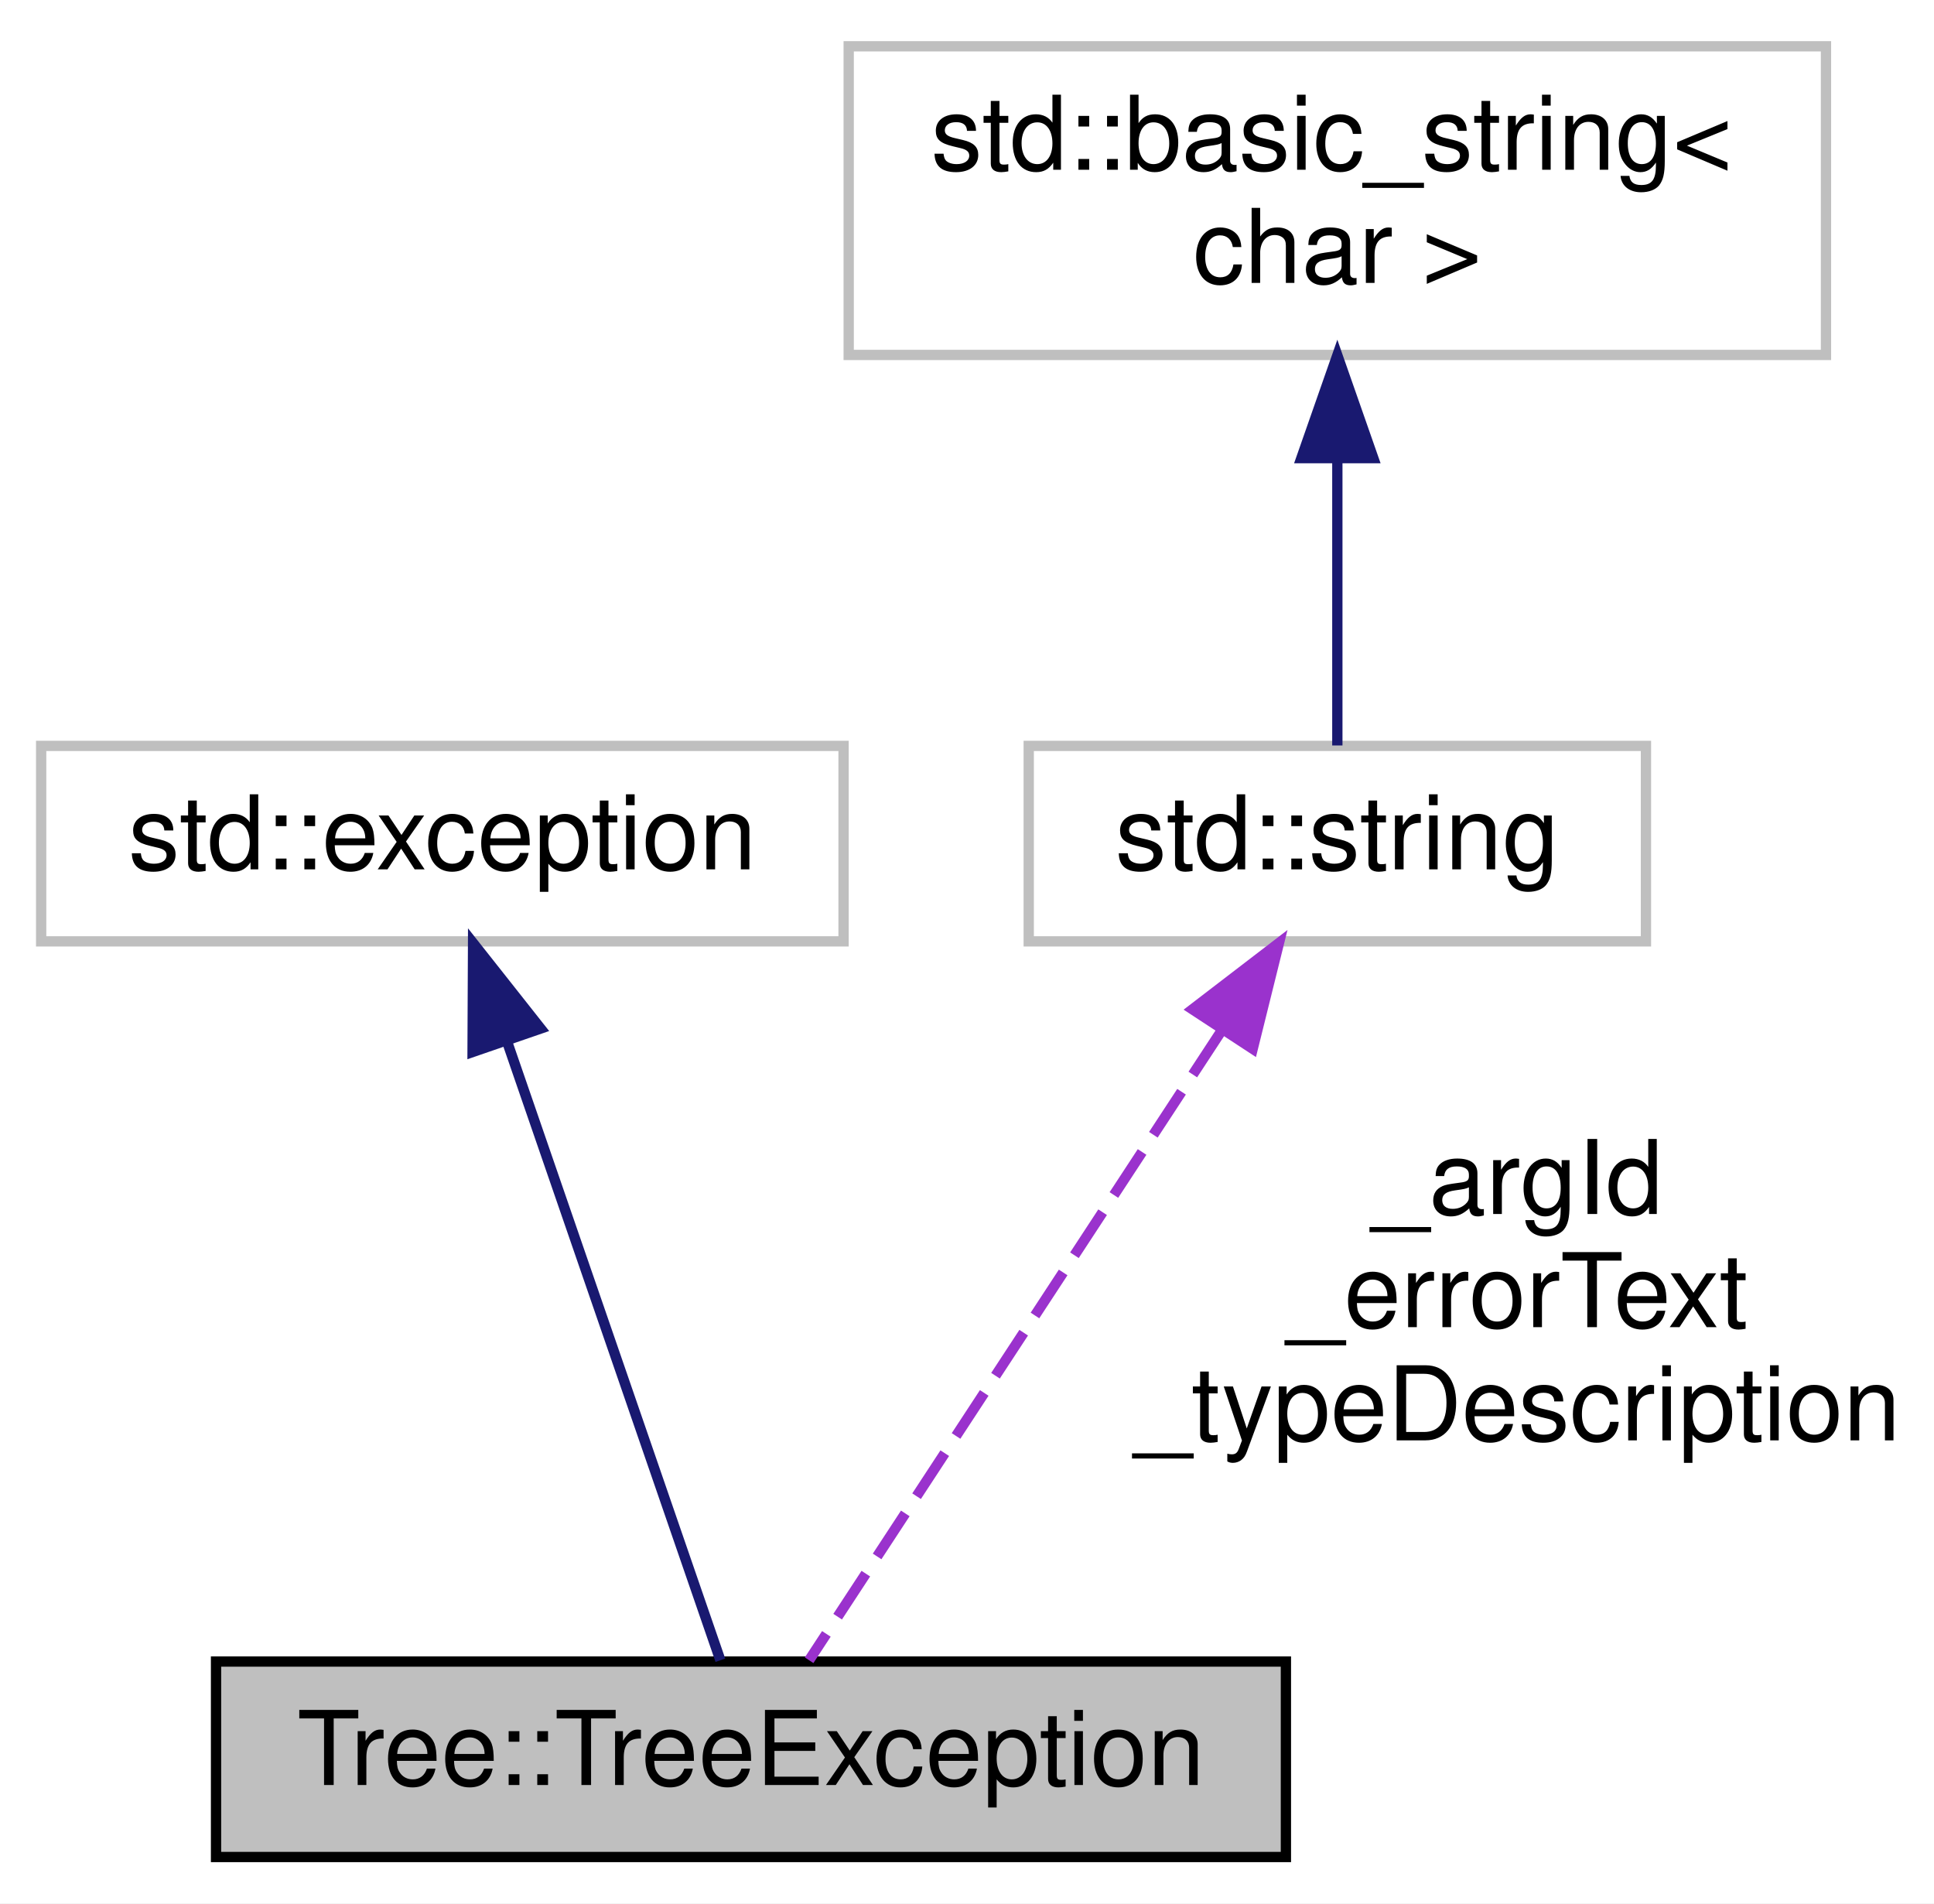
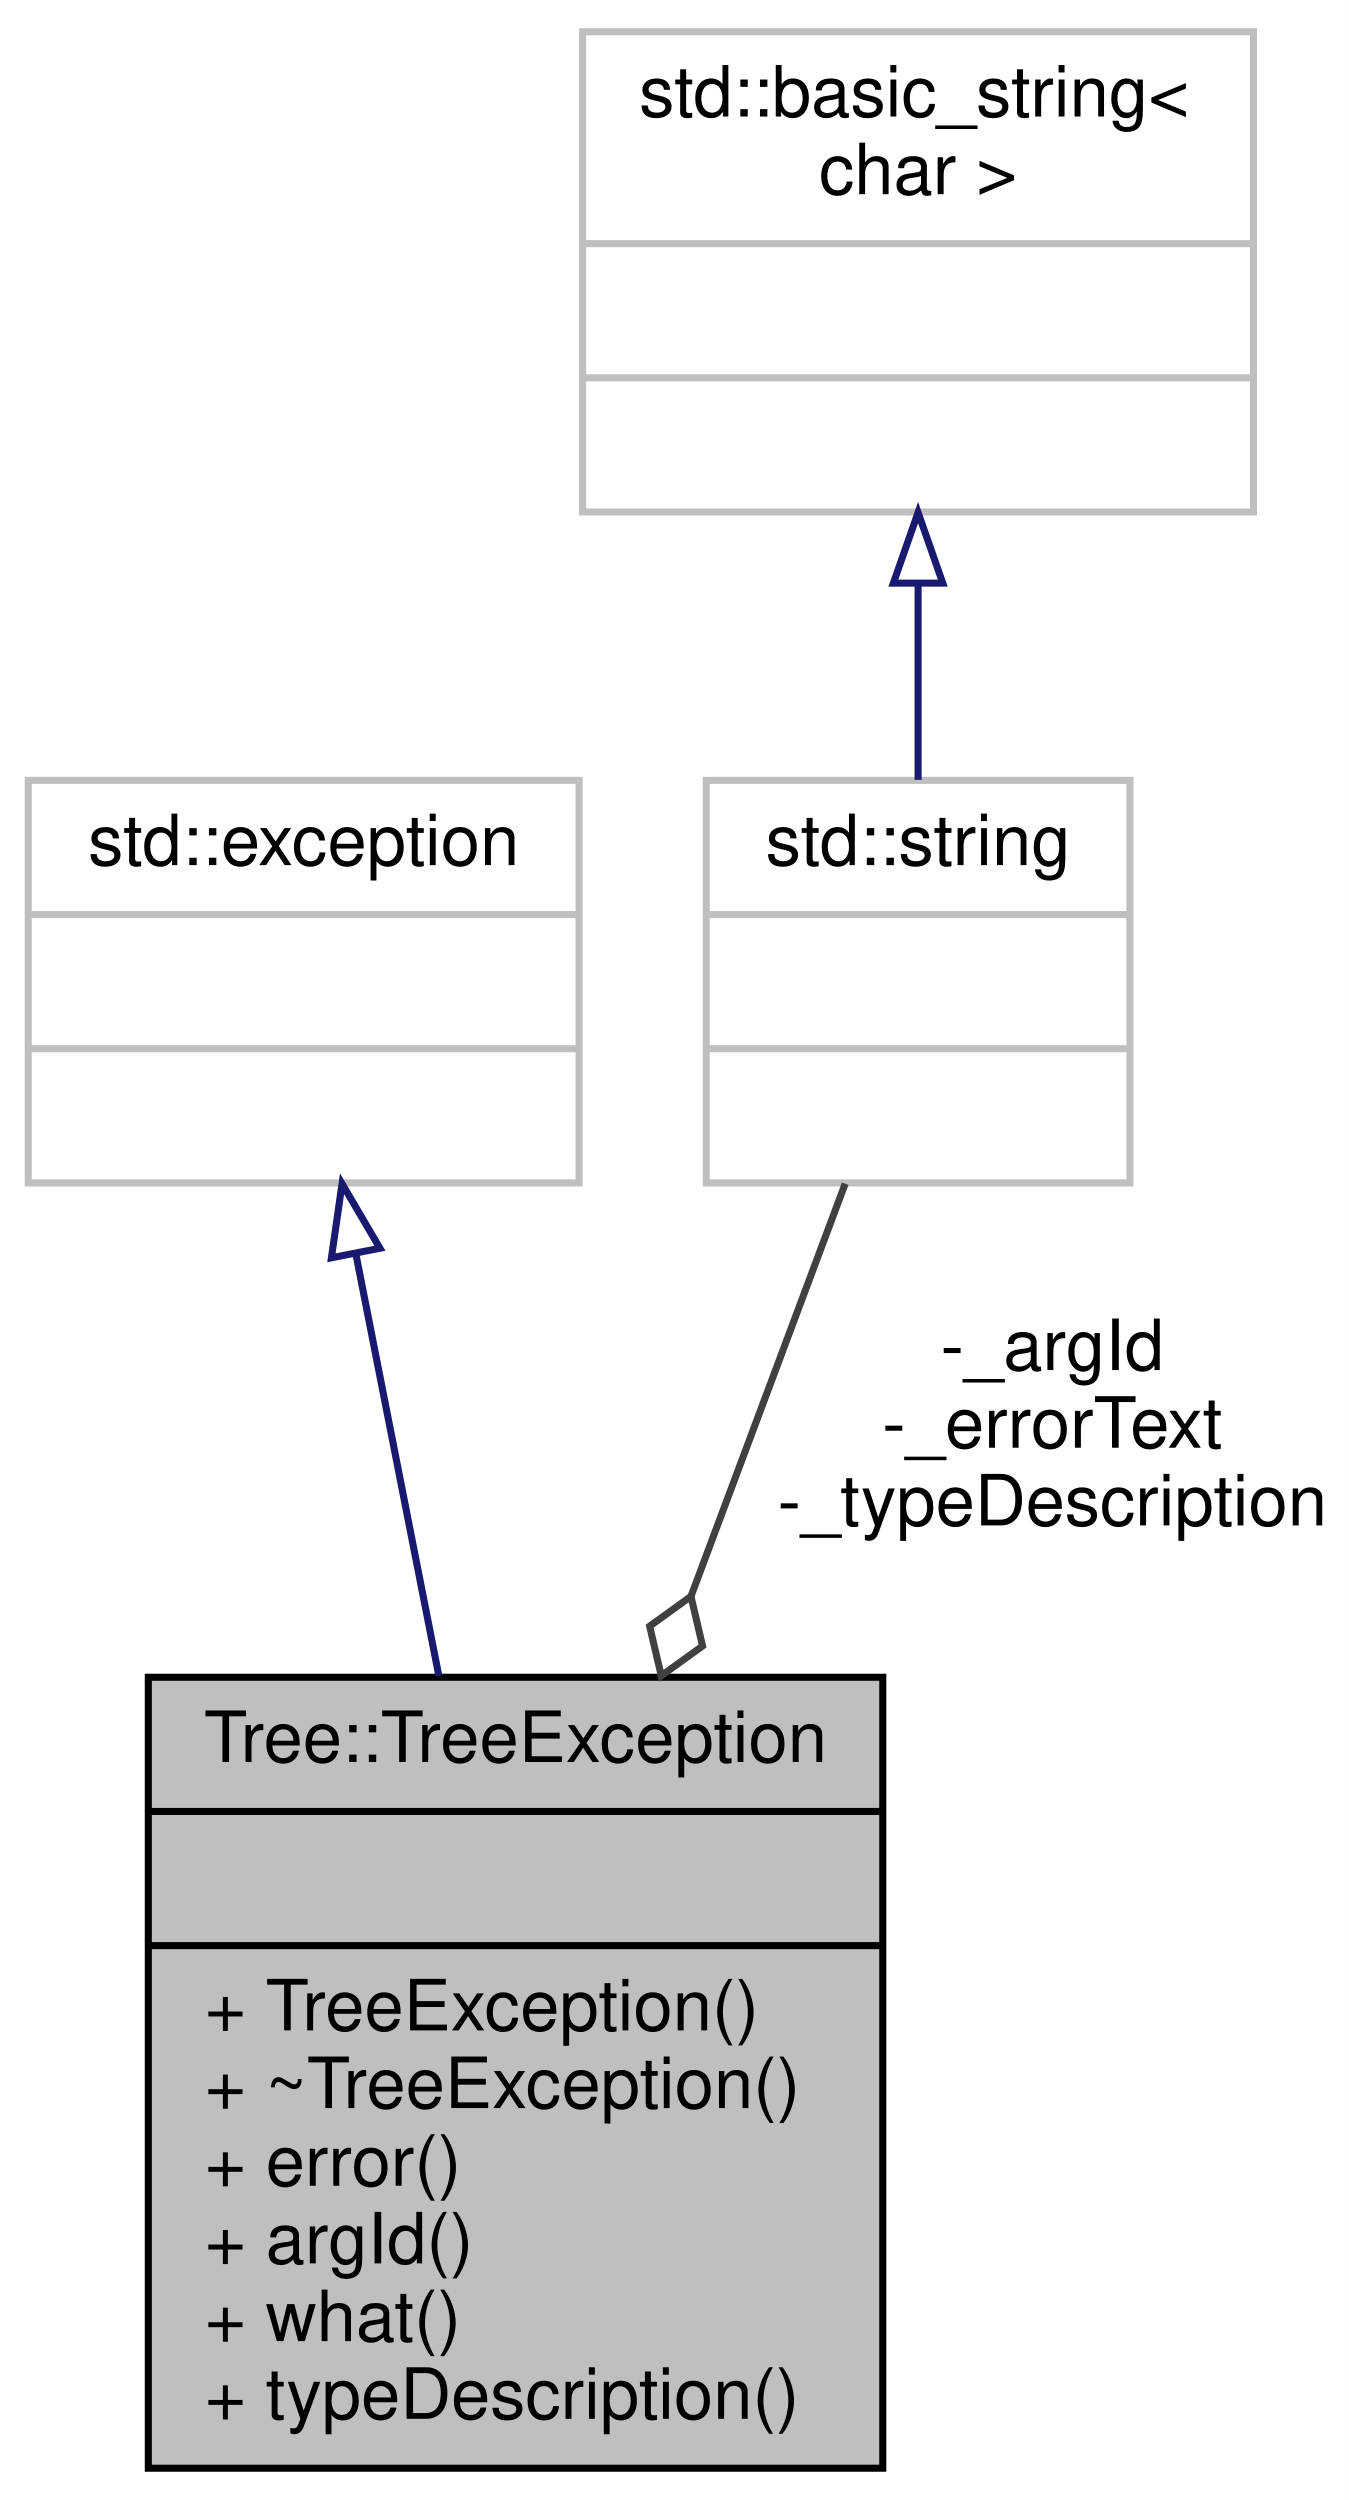
- <svg xmlns="http://www.w3.org/2000/svg" xmlns:xlink="http://www.w3.org/1999/xlink" width="188pt" height="185pt" viewBox="0.00 0.00 188.00 185.00">
-   <g id="graph0" class="graph" transform="scale(1 1) rotate(0) translate(4 181)">
-     <polygon fill="white" stroke="none" points="-4,4 -4,-181 184,-181 184,4 -4,4" />
+ <svg xmlns="http://www.w3.org/2000/svg" xmlns:xlink="http://www.w3.org/1999/xlink" width="191pt" height="354pt" viewBox="0.00 0.00 191.00 354.00">
+   <g id="graph0" class="graph" transform="scale(1 1) rotate(0) translate(4 350)">
+     <polygon fill="white" stroke="none" points="-4,4 -4,-350 187,-350 187,4 -4,4" />
    <g id="node1" class="node">
      <g id="a_node1">
        <a xlink:title=" ">
-           <polygon fill="#bfbfbf" stroke="black" points="17,-0.5 17,-19.5 121,-19.5 121,-0.5 17,-0.5" />
-           <text text-anchor="middle" x="69" y="-7.5" font-family="Helvetica,sans-Serif" font-size="10.00">Tree::TreeException</text>
+           <polygon fill="#bfbfbf" stroke="black" points="17,-0.5 17,-112.5 121,-112.5 121,-0.5 17,-0.5" />
+           <text text-anchor="middle" x="69" y="-100.5" font-family="Helvetica,sans-Serif" font-size="10.00">Tree::TreeException</text>
+           <polyline fill="none" stroke="black" points="17,-93.5 121,-93.5 " />
+           <text text-anchor="middle" x="69" y="-81.5" font-family="Helvetica,sans-Serif" font-size="10.00"> </text>
+           <polyline fill="none" stroke="black" points="17,-74.5 121,-74.5 " />
+           <text text-anchor="start" x="25" y="-62.5" font-family="Helvetica,sans-Serif" font-size="10.00">+ TreeException()</text>
+           <text text-anchor="start" x="25" y="-51.5" font-family="Helvetica,sans-Serif" font-size="10.00">+ ~TreeException()</text>
+           <text text-anchor="start" x="25" y="-40.5" font-family="Helvetica,sans-Serif" font-size="10.00">+ error()</text>
+           <text text-anchor="start" x="25" y="-29.5" font-family="Helvetica,sans-Serif" font-size="10.00">+ argId()</text>
+           <text text-anchor="start" x="25" y="-18.5" font-family="Helvetica,sans-Serif" font-size="10.00">+ what()</text>
+           <text text-anchor="start" x="25" y="-7.5" font-family="Helvetica,sans-Serif" font-size="10.00">+ typeDescription()</text>
        </a>
      </g>
    </g>
    <g id="node2" class="node">
      <g id="a_node2">
        <a xlink:title="STL class.">
-           <polygon fill="white" stroke="#bfbfbf" points="0,-89.5 0,-108.5 78,-108.5 78,-89.5 0,-89.5" />
-           <text text-anchor="middle" x="39" y="-96.5" font-family="Helvetica,sans-Serif" font-size="10.00">std::exception</text>
+           <polygon fill="white" stroke="#bfbfbf" points="0,-182.5 0,-239.5 78,-239.5 78,-182.5 0,-182.5" />
+           <text text-anchor="middle" x="39" y="-227.5" font-family="Helvetica,sans-Serif" font-size="10.00">std::exception</text>
+           <polyline fill="none" stroke="#bfbfbf" points="0,-220.5 78,-220.5 " />
+           <text text-anchor="middle" x="39" y="-208.5" font-family="Helvetica,sans-Serif" font-size="10.00"> </text>
+           <polyline fill="none" stroke="#bfbfbf" points="0,-201.5 78,-201.5 " />
+           <text text-anchor="middle" x="39" y="-189.5" font-family="Helvetica,sans-Serif" font-size="10.00"> </text>
        </a>
      </g>
    </g>
    <g id="edge1" class="edge">
-       <path fill="none" stroke="midnightblue" d="M45.305,-79.715C51.671,-61.255 61.227,-33.542 66.026,-19.625" />
-       <polygon fill="midnightblue" stroke="midnightblue" points="41.937,-78.745 41.986,-89.34 48.555,-81.027 41.937,-78.745" />
+       <path fill="none" stroke="midnightblue" d="M46.367,-172.55C49.91,-154.538 54.228,-132.589 58.139,-112.709" />
+       <polygon fill="none" stroke="midnightblue" points="42.929,-171.896 44.433,-182.383 49.797,-173.247 42.929,-171.896" />
    </g>
    <g id="node3" class="node">
      <g id="a_node3">
        <a xlink:title="STL class.">
-           <polygon fill="white" stroke="#bfbfbf" points="96,-89.5 96,-108.5 156,-108.5 156,-89.5 96,-89.5" />
-           <text text-anchor="middle" x="126" y="-96.5" font-family="Helvetica,sans-Serif" font-size="10.00">std::string</text>
+           <polygon fill="white" stroke="#bfbfbf" points="96,-182.5 96,-239.5 156,-239.5 156,-182.5 96,-182.5" />
+           <text text-anchor="middle" x="126" y="-227.5" font-family="Helvetica,sans-Serif" font-size="10.00">std::string</text>
+           <polyline fill="none" stroke="#bfbfbf" points="96,-220.5 156,-220.5 " />
+           <text text-anchor="middle" x="126" y="-208.5" font-family="Helvetica,sans-Serif" font-size="10.00"> </text>
+           <polyline fill="none" stroke="#bfbfbf" points="96,-201.5 156,-201.5 " />
+           <text text-anchor="middle" x="126" y="-189.5" font-family="Helvetica,sans-Serif" font-size="10.00"> </text>
        </a>
      </g>
    </g>
    <g id="edge2" class="edge">
-       <path fill="none" stroke="#9a32cd" stroke-dasharray="5,2" d="M114.692,-80.74C102.607,-62.295 83.939,-33.802 74.651,-19.625" />
-       <polygon fill="#9a32cd" stroke="#9a32cd" points="111.918,-82.894 120.326,-89.34 117.774,-79.057 111.918,-82.894" />
-       <text text-anchor="middle" x="143.5" y="-63" font-family="Helvetica,sans-Serif" font-size="10.00"> _argId</text>
-       <text text-anchor="middle" x="143.5" y="-52" font-family="Helvetica,sans-Serif" font-size="10.00">_errorText</text>
-       <text text-anchor="middle" x="143.5" y="-41" font-family="Helvetica,sans-Serif" font-size="10.00">_typeDescription</text>
+       <path fill="none" stroke="#404040" d="M115.678,-182.383C109.56,-166.016 101.525,-144.518 93.849,-123.981" />
+       <polygon fill="none" stroke="#404040" points="93.837,-123.95 87.99,-119.73 89.636,-112.709 95.483,-116.929 93.837,-123.95" />
+       <text text-anchor="middle" x="145" y="-156" font-family="Helvetica,sans-Serif" font-size="10.00"> -_argId</text>
+       <text text-anchor="middle" x="145" y="-145" font-family="Helvetica,sans-Serif" font-size="10.00">-_errorText</text>
+       <text text-anchor="middle" x="145" y="-134" font-family="Helvetica,sans-Serif" font-size="10.00">-_typeDescription</text>
    </g>
    <g id="node4" class="node">
      <g id="a_node4">
        <a xlink:title="STL class.">
-           <polygon fill="white" stroke="#bfbfbf" points="78.5,-146.5 78.5,-176.5 173.5,-176.5 173.5,-146.5 78.5,-146.5" />
-           <text text-anchor="start" x="86.5" y="-164.5" font-family="Helvetica,sans-Serif" font-size="10.00">std::basic_string&lt;</text>
-           <text text-anchor="middle" x="126" y="-153.5" font-family="Helvetica,sans-Serif" font-size="10.00"> char &gt;</text>
+           <polygon fill="white" stroke="#bfbfbf" points="78.5,-277.5 78.5,-345.5 173.5,-345.5 173.5,-277.5 78.5,-277.5" />
+           <text text-anchor="start" x="86.5" y="-333.5" font-family="Helvetica,sans-Serif" font-size="10.00">std::basic_string&lt;</text>
+           <text text-anchor="middle" x="126" y="-322.5" font-family="Helvetica,sans-Serif" font-size="10.00"> char &gt;</text>
+           <polyline fill="none" stroke="#bfbfbf" points="78.5,-315.5 173.5,-315.5 " />
+           <text text-anchor="middle" x="126" y="-303.5" font-family="Helvetica,sans-Serif" font-size="10.00"> </text>
+           <polyline fill="none" stroke="#bfbfbf" points="78.5,-296.5 173.5,-296.5 " />
+           <text text-anchor="middle" x="126" y="-284.5" font-family="Helvetica,sans-Serif" font-size="10.00"> </text>
        </a>
      </g>
    </g>
    <g id="edge3" class="edge">
-       <path fill="none" stroke="midnightblue" d="M126,-136.352C126,-126.513 126,-115.775 126,-108.54" />
-       <polygon fill="midnightblue" stroke="midnightblue" points="122.5,-136.468 126,-146.468 129.5,-136.468 122.5,-136.468" />
+       <path fill="none" stroke="midnightblue" d="M126,-267.375C126,-257.94 126,-248.201 126,-239.571" />
+       <polygon fill="none" stroke="midnightblue" points="122.5,-267.427 126,-277.427 129.5,-267.427 122.5,-267.427" />
    </g>
  </g>
</svg>
